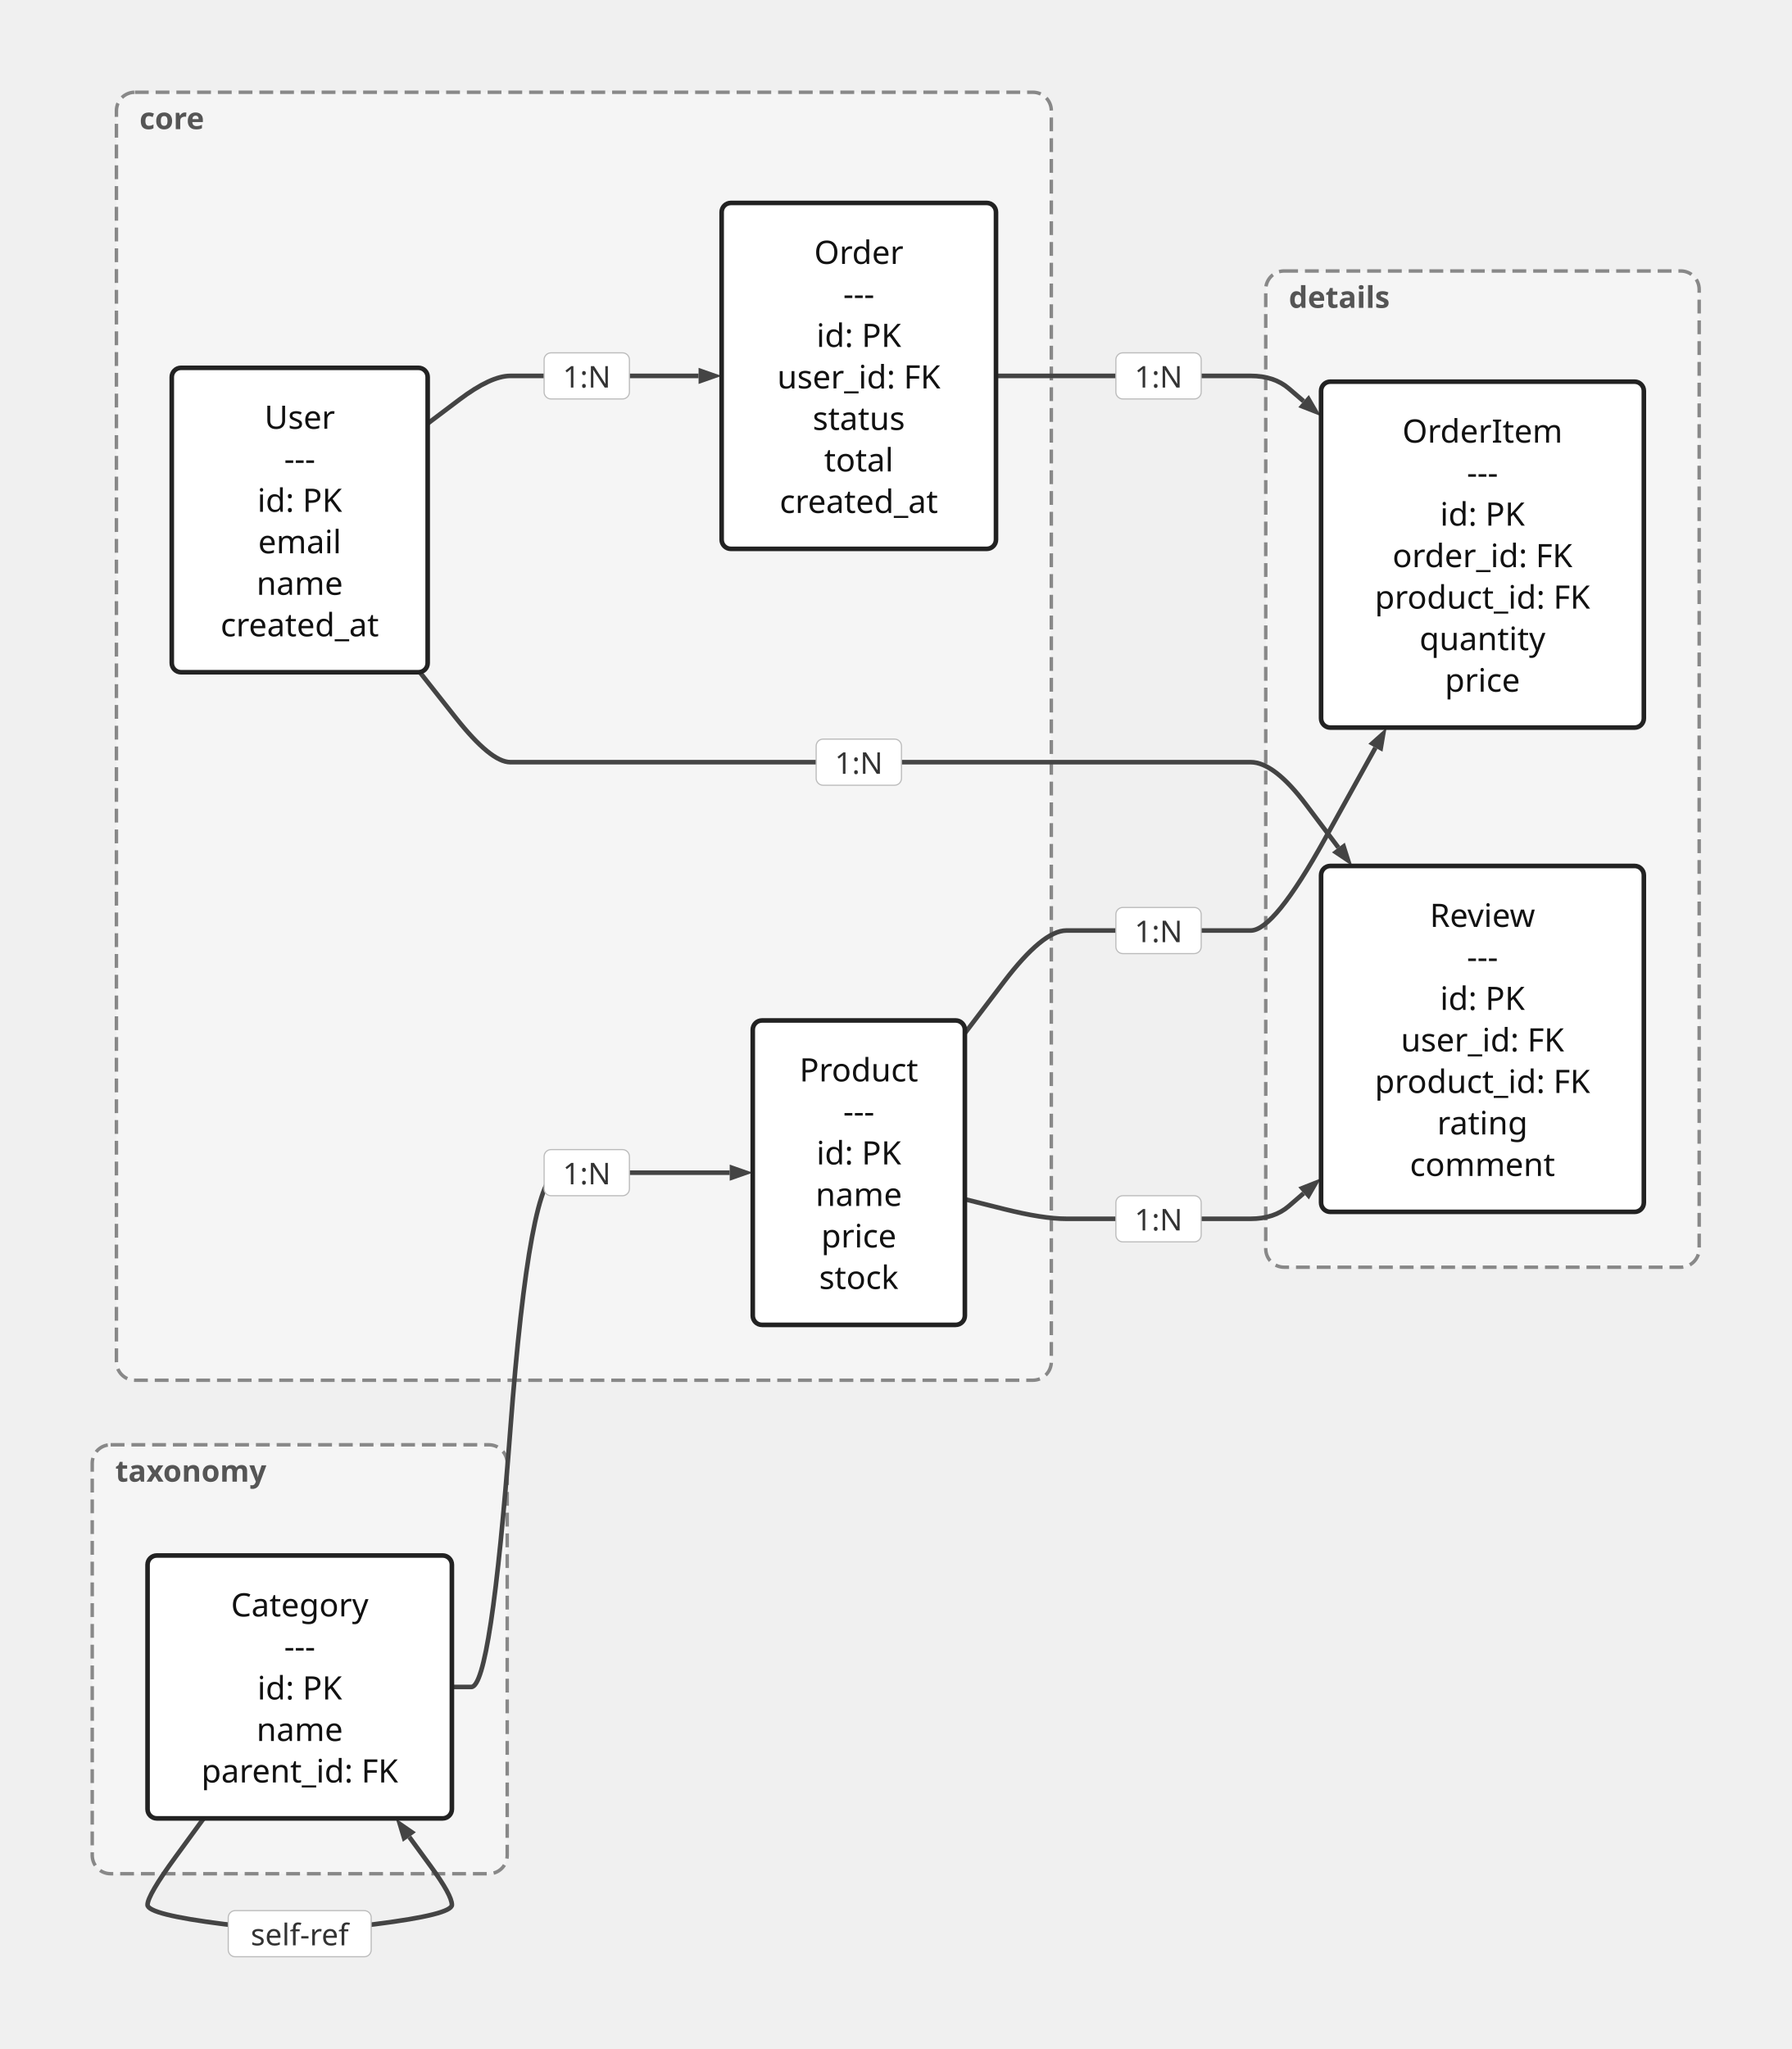
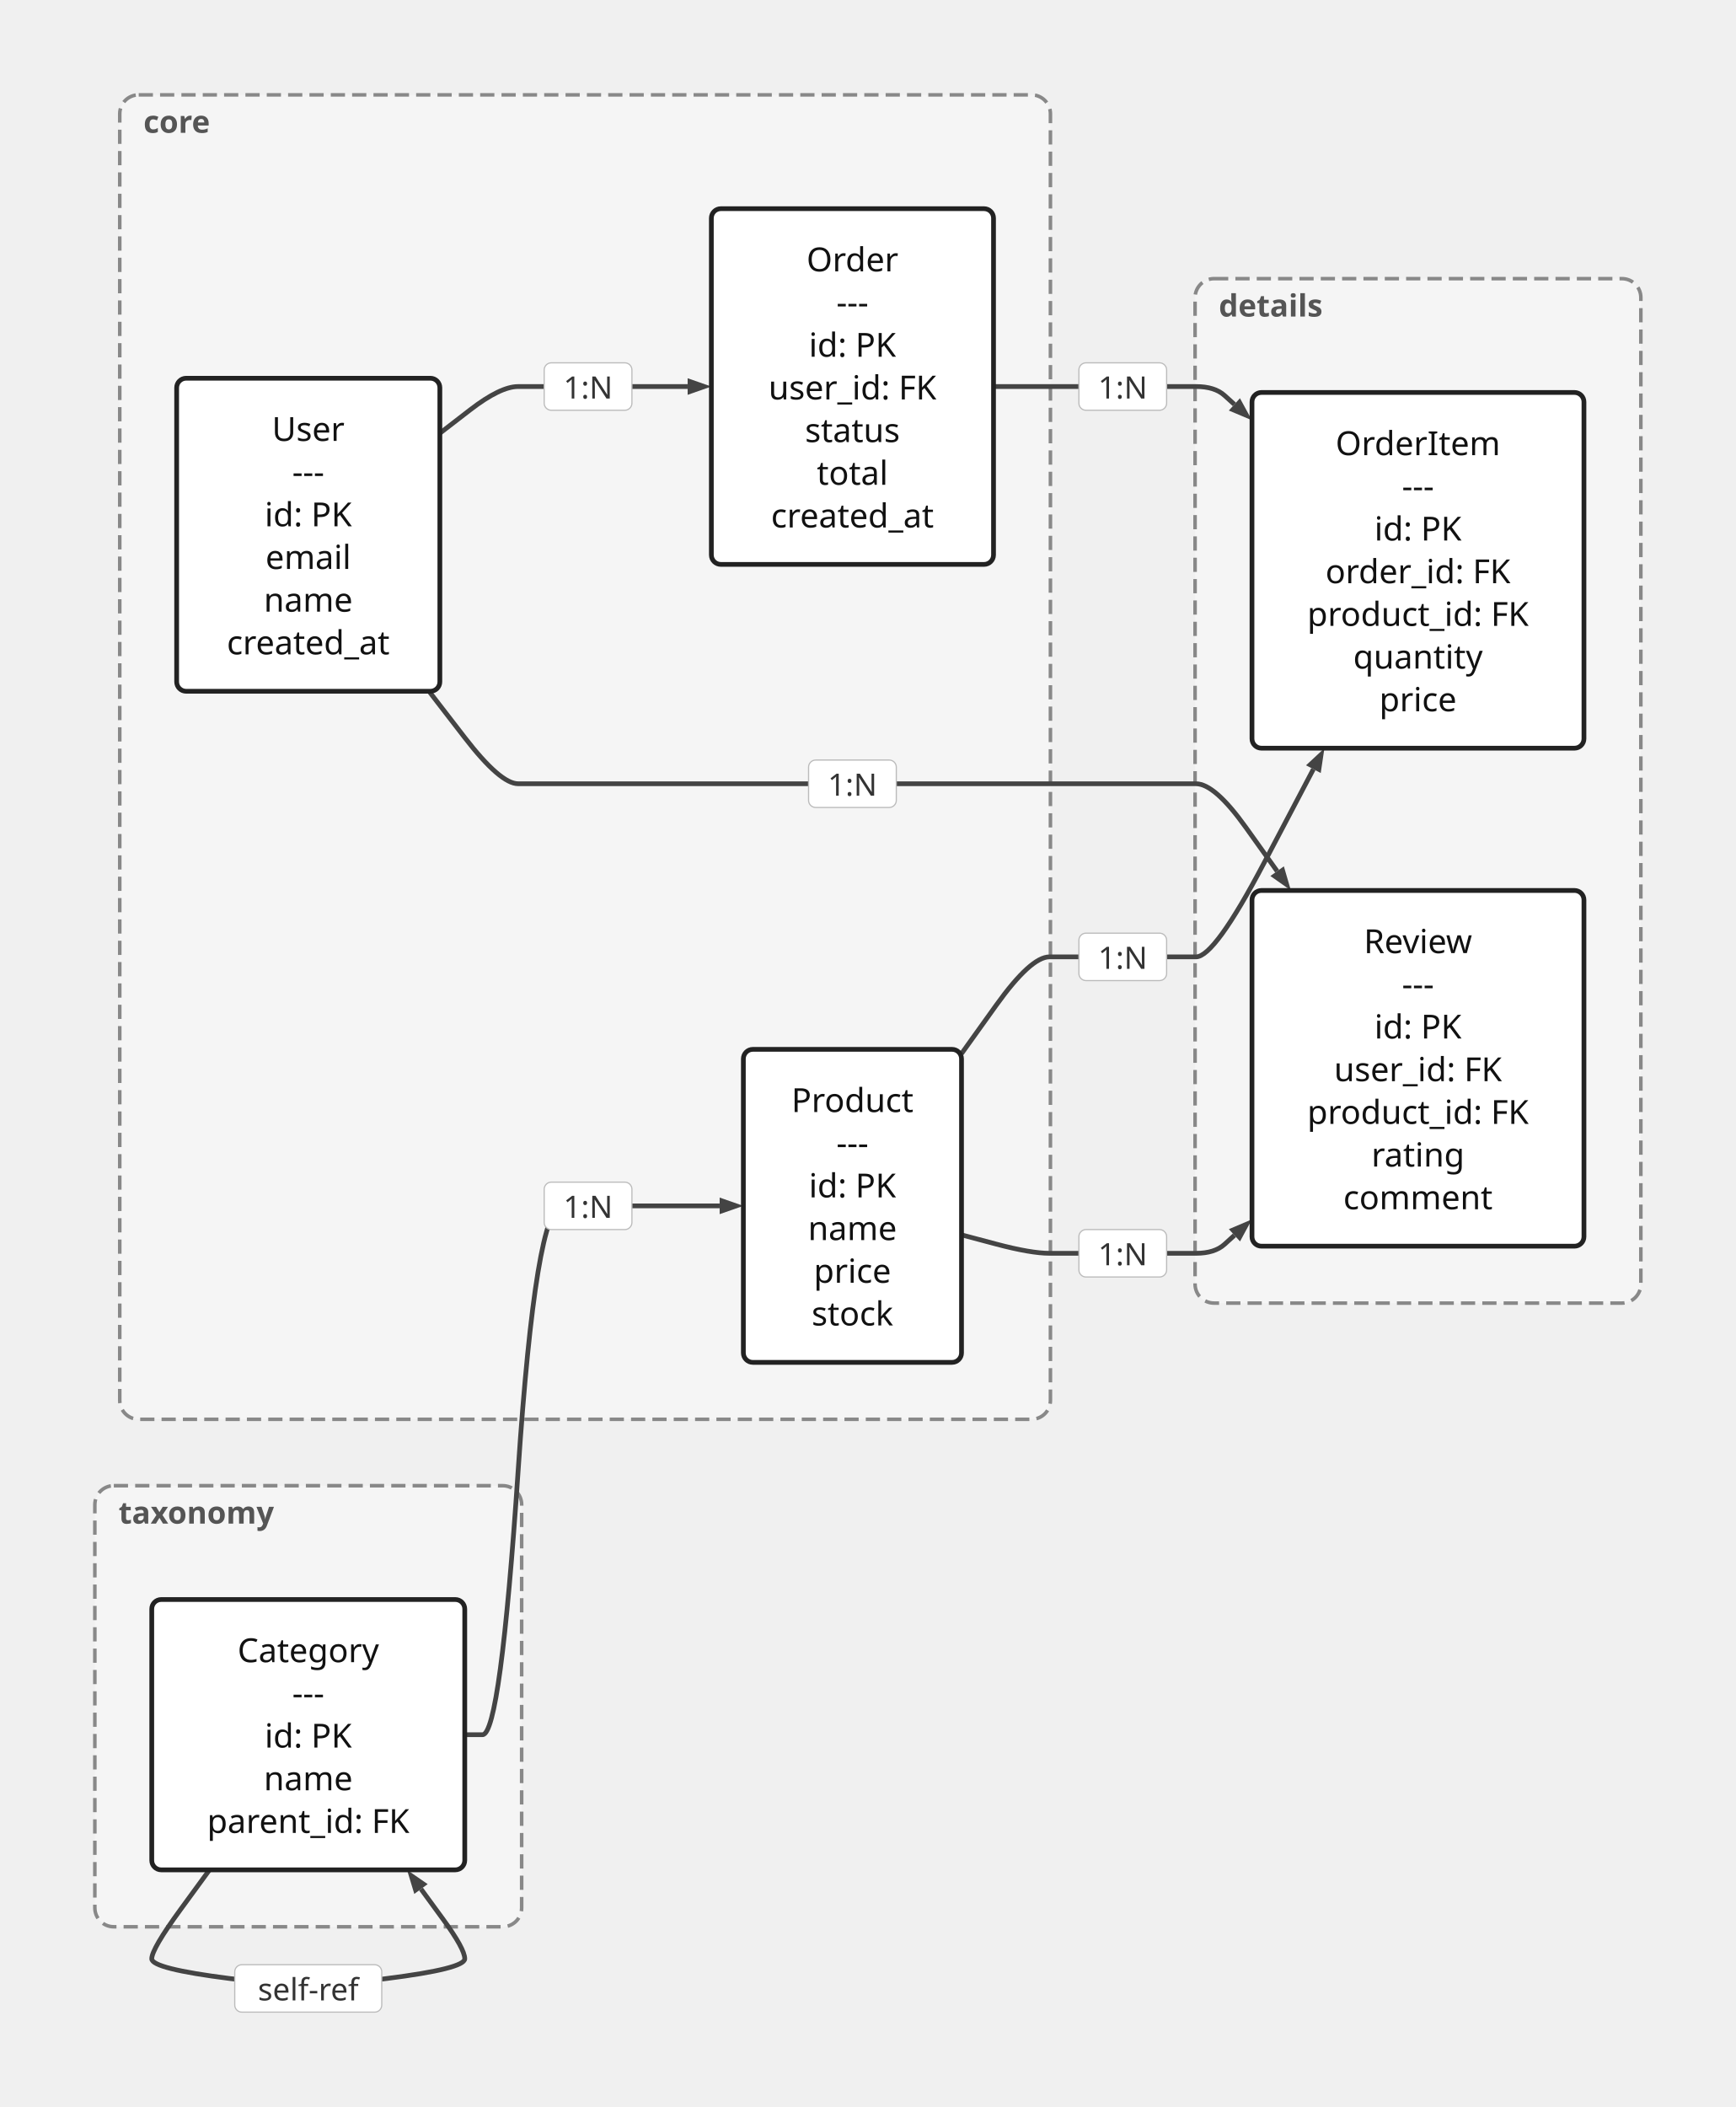
- <svg xmlns="http://www.w3.org/2000/svg" viewBox="-24 -48 777 888.5" style="max-width:100%">
+ <svg xmlns="http://www.w3.org/2000/svg" viewBox="-24 -48 732 888.5" style="max-width:100%">
  <defs>
    <marker id="glypho-10mz2kh-arrowhead" markerWidth="10" markerHeight="7" refX="0" refY="3.5" orient="auto" markerUnits="userSpaceOnUse">
      <polygon points="0 0, 10 3.5, 0 7" fill="#444444" />
    </marker>
    <marker id="glypho-10mz2kh-arrowhead-thick" markerWidth="14" markerHeight="10" refX="0" refY="5" orient="auto" markerUnits="userSpaceOnUse">
      <polygon points="0 0, 14 5, 0 10" fill="#444444" />
    </marker>
    <marker id="glypho-10mz2kh-arrowhead-reverse" markerWidth="10" markerHeight="7" refX="10" refY="3.5" orient="auto" markerUnits="userSpaceOnUse">
      <polygon points="10 0, 0 3.5, 10 7" fill="#444444" />
    </marker>
  </defs>
  <g>
-     <rect x="26.5" y="-8" width="405.5" height="558.5" fill="#f5f5f5" fill-opacity="1" stroke="#888888" stroke-width="1.5" stroke-dasharray="6 3" rx="8" ry="8" />
+     <rect x="26.5" y="-8" width="392.5" height="558.5" fill="#f5f5f5" fill-opacity="1" stroke="#888888" stroke-width="1.5" stroke-dasharray="6 3" rx="8" ry="8" />
    <text x="36.5" y="8" fill="#555555" font-size="13" font-family="system-ui, sans-serif" font-weight="bold">core</text>
  </g>
  <g>
-     <rect x="525" y="69.5" width="188" height="432" fill="#f5f5f5" fill-opacity="1" stroke="#888888" stroke-width="1.5" stroke-dasharray="6 3" rx="8" ry="8" />
-     <text x="535" y="85.5" fill="#555555" font-size="13" font-family="system-ui, sans-serif" font-weight="bold">details</text>
+     <rect x="480" y="69.5" width="188" height="432" fill="#f5f5f5" fill-opacity="1" stroke="#888888" stroke-width="1.5" stroke-dasharray="6 3" rx="8" ry="8" />
+     <text x="490" y="85.5" fill="#555555" font-size="13" font-family="system-ui, sans-serif" font-weight="bold">details</text>
  </g>
  <g>
    <rect x="16" y="578.5" width="180" height="186" fill="#f5f5f5" fill-opacity="1" stroke="#888888" stroke-width="1.5" stroke-dasharray="6 3" rx="8" ry="8" />
    <text x="26" y="594.5" fill="#555555" font-size="13" font-family="system-ui, sans-serif" font-weight="bold">taxonomy</text>
  </g>
-   <path d="M 161.5 135.655 L 175.198 125.328 Q 188.895 115 197.343 115 Q 205.791 115 218.145 115 Q 230.5 115 242.855 115 Q 255.209 115 263.657 115 Q 272.105 115 275.552 115 L 279 115" fill="none" stroke="#444444" stroke-width="2" marker-end="url(#glypho-10mz2kh-arrowhead)" />
-   <path d="M 408 115 L 418.181 115 Q 428.361 115 438.542 115 Q 448.722 115 463.611 115 Q 478.5 115 493.389 115 Q 508.278 115 518.458 115 Q 528.639 115 535.024 120.476 L 541.409 125.953" fill="none" stroke="#444444" stroke-width="2" marker-end="url(#glypho-10mz2kh-arrowhead)" />
-   <path d="M 394.5 400.02 L 411.431 377.76 Q 428.361 355.5 438.542 355.5 Q 448.722 355.5 463.611 355.5 Q 478.5 355.5 493.389 355.5 Q 508.278 355.5 518.458 355.5 Q 528.639 355.5 550.607 315.873 L 572.574 276.246" fill="none" stroke="#444444" stroke-width="2" marker-end="url(#glypho-10mz2kh-arrowhead)" />
-   <path d="M 172 683.5 L 180.448 683.5 Q 188.895 683.5 197.343 572 Q 205.791 460.5 218.145 460.5 Q 230.5 460.5 242.855 460.5 Q 255.209 460.5 263.657 460.5 Q 272.105 460.5 282.302 460.5 L 292.5 460.5" fill="none" stroke="#444444" stroke-width="2" marker-end="url(#glypho-10mz2kh-arrowhead)" />
+   <path d="M 161.5 134.685 L 174.259 124.843 Q 187.018 115 194.527 115 Q 202.036 115 213.018 115 Q 224 115 234.982 115 Q 245.964 115 253.473 115 Q 260.982 115 263.491 115 L 266 115" fill="none" stroke="#444444" stroke-width="2" marker-end="url(#glypho-10mz2kh-arrowhead)" />
+   <path d="M 395 115 L 402.87 115 Q 410.74 115 418.61 115 Q 426.48 115 437.99 115 Q 449.5 115 461.01 115 Q 472.52 115 480.39 115 Q 488.26 115 492.421 118.761 L 496.581 122.522" fill="none" stroke="#444444" stroke-width="2" marker-end="url(#glypho-10mz2kh-arrowhead)" />
+   <path d="M 381.5 396.305 L 396.12 375.903 Q 410.74 355.5 418.61 355.5 Q 426.48 355.5 437.99 355.5 Q 449.5 355.5 461.01 355.5 Q 472.52 355.5 480.39 355.5 Q 488.26 355.5 509.077 315.925 L 529.894 276.35" fill="none" stroke="#444444" stroke-width="2" marker-end="url(#glypho-10mz2kh-arrowhead)" />
+   <path d="M 172 683.5 L 179.509 683.5 Q 187.018 683.5 194.527 572 Q 202.036 460.5 213.018 460.5 Q 224 460.5 234.982 460.5 Q 245.964 460.5 253.473 460.5 Q 260.982 460.5 270.241 460.5 L 279.5 460.5" fill="none" stroke="#444444" stroke-width="2" marker-end="url(#glypho-10mz2kh-arrowhead)" />
  <path d="M 64.354 740.5 L 52.177 757.167 Q 40 773.833 40 778 Q 40 782.167 73 786.333 Q 106 790.5 139 786.333 Q 172 782.167 172 778 Q 172 773.833 162.773 761.204 L 153.545 748.574" fill="none" stroke="#444444" stroke-width="2" marker-end="url(#glypho-10mz2kh-arrowhead)" />
-   <path d="M 158.106 243.5 L 173.5 263 Q 188.895 282.5 197.343 282.5 Q 205.791 282.5 218.145 282.5 Q 230.5 282.5 242.855 282.5 Q 255.209 282.5 263.657 282.5 Q 272.105 282.5 310.302 282.5 Q 348.5 282.5 388.431 282.5 Q 428.361 282.5 438.542 282.5 Q 448.722 282.5 463.611 282.5 Q 478.5 282.5 493.389 282.5 Q 508.278 282.5 518.458 282.5 Q 528.639 282.5 542.574 301.006 L 556.509 319.512" fill="none" stroke="#444444" stroke-width="2" marker-end="url(#glypho-10mz2kh-arrowhead)" />
-   <path d="M 394.5 472.02 L 411.431 476.26 Q 428.361 480.5 438.542 480.5 Q 448.722 480.5 463.611 480.5 Q 478.5 480.5 493.389 480.5 Q 508.278 480.5 518.458 480.5 Q 528.639 480.5 535.035 474.979 L 541.43 469.459" fill="none" stroke="#444444" stroke-width="2" marker-end="url(#glypho-10mz2kh-arrowhead)" />
+   <path d="M 156.926 243.5 L 171.972 263 Q 187.018 282.5 194.527 282.5 Q 202.036 282.5 213.018 282.5 Q 224 282.5 234.982 282.5 Q 245.964 282.5 253.473 282.5 Q 260.982 282.5 298.241 282.5 Q 335.5 282.5 373.12 282.5 Q 410.74 282.5 418.61 282.5 Q 426.48 282.5 437.99 282.5 Q 449.5 282.5 461.01 282.5 Q 472.52 282.5 480.39 282.5 Q 488.26 282.5 501.429 300.932 L 514.599 319.363" fill="none" stroke="#444444" stroke-width="2" marker-end="url(#glypho-10mz2kh-arrowhead)" />
+   <path d="M 381.5 472.728 L 396.12 476.614 Q 410.74 480.5 418.61 480.5 Q 426.48 480.5 437.99 480.5 Q 449.5 480.5 461.01 480.5 Q 472.52 480.5 480.39 480.5 Q 488.26 480.5 492.431 476.705 L 496.603 472.91" fill="none" stroke="#444444" stroke-width="2" marker-end="url(#glypho-10mz2kh-arrowhead)" />
  <g transform="translate(50.5, 111.5)" data-node-id="user">
    <rect x="0" y="0" width="111" height="132" rx="4" ry="4" fill="#ffffff" stroke="#222222" stroke-width="2" />
    <text x="55.5" y="21" text-anchor="middle" dominant-baseline="central" fill="#111111" font-size="14" font-family="system-ui, sans-serif">User</text>
    <text x="55.5" y="39" text-anchor="middle" dominant-baseline="central" fill="#111111" font-size="14" font-family="system-ui, sans-serif">---</text>
    <text x="55.5" y="57" text-anchor="middle" dominant-baseline="central" fill="#111111" font-size="14" font-family="system-ui, sans-serif">id: PK</text>
    <text x="55.5" y="75" text-anchor="middle" dominant-baseline="central" fill="#111111" font-size="14" font-family="system-ui, sans-serif">email</text>
    <text x="55.5" y="93" text-anchor="middle" dominant-baseline="central" fill="#111111" font-size="14" font-family="system-ui, sans-serif">name</text>
    <text x="55.5" y="111" text-anchor="middle" dominant-baseline="central" fill="#111111" font-size="14" font-family="system-ui, sans-serif">created_at</text>
  </g>
-   <g transform="translate(289, 40)" data-node-id="order">
+   <g transform="translate(276, 40)" data-node-id="order">
    <rect x="0" y="0" width="119" height="150" rx="4" ry="4" fill="#ffffff" stroke="#222222" stroke-width="2" />
    <text x="59.5" y="21" text-anchor="middle" dominant-baseline="central" fill="#111111" font-size="14" font-family="system-ui, sans-serif">Order</text>
    <text x="59.5" y="39" text-anchor="middle" dominant-baseline="central" fill="#111111" font-size="14" font-family="system-ui, sans-serif">---</text>
    <text x="59.5" y="57" text-anchor="middle" dominant-baseline="central" fill="#111111" font-size="14" font-family="system-ui, sans-serif">id: PK</text>
    <text x="59.5" y="75" text-anchor="middle" dominant-baseline="central" fill="#111111" font-size="14" font-family="system-ui, sans-serif">user_id: FK</text>
    <text x="59.5" y="93" text-anchor="middle" dominant-baseline="central" fill="#111111" font-size="14" font-family="system-ui, sans-serif">status</text>
    <text x="59.5" y="111" text-anchor="middle" dominant-baseline="central" fill="#111111" font-size="14" font-family="system-ui, sans-serif">total</text>
    <text x="59.5" y="129" text-anchor="middle" dominant-baseline="central" fill="#111111" font-size="14" font-family="system-ui, sans-serif">created_at</text>
  </g>
-   <g transform="translate(302.5, 394.5)" data-node-id="product">
+   <g transform="translate(289.5, 394.5)" data-node-id="product">
    <rect x="0" y="0" width="92" height="132" rx="4" ry="4" fill="#ffffff" stroke="#222222" stroke-width="2" />
    <text x="46" y="21" text-anchor="middle" dominant-baseline="central" fill="#111111" font-size="14" font-family="system-ui, sans-serif">Product</text>
    <text x="46" y="39" text-anchor="middle" dominant-baseline="central" fill="#111111" font-size="14" font-family="system-ui, sans-serif">---</text>
    <text x="46" y="57" text-anchor="middle" dominant-baseline="central" fill="#111111" font-size="14" font-family="system-ui, sans-serif">id: PK</text>
    <text x="46" y="75" text-anchor="middle" dominant-baseline="central" fill="#111111" font-size="14" font-family="system-ui, sans-serif">name</text>
    <text x="46" y="93" text-anchor="middle" dominant-baseline="central" fill="#111111" font-size="14" font-family="system-ui, sans-serif">price</text>
    <text x="46" y="111" text-anchor="middle" dominant-baseline="central" fill="#111111" font-size="14" font-family="system-ui, sans-serif">stock</text>
  </g>
-   <g transform="translate(549, 117.5)" data-node-id="order_item">
+   <g transform="translate(504, 117.5)" data-node-id="order_item">
    <rect x="0" y="0" width="140" height="150" rx="4" ry="4" fill="#ffffff" stroke="#222222" stroke-width="2" />
    <text x="70" y="21" text-anchor="middle" dominant-baseline="central" fill="#111111" font-size="14" font-family="system-ui, sans-serif">OrderItem</text>
    <text x="70" y="39" text-anchor="middle" dominant-baseline="central" fill="#111111" font-size="14" font-family="system-ui, sans-serif">---</text>
    <text x="70" y="57" text-anchor="middle" dominant-baseline="central" fill="#111111" font-size="14" font-family="system-ui, sans-serif">id: PK</text>
    <text x="70" y="75" text-anchor="middle" dominant-baseline="central" fill="#111111" font-size="14" font-family="system-ui, sans-serif">order_id: FK</text>
    <text x="70" y="93" text-anchor="middle" dominant-baseline="central" fill="#111111" font-size="14" font-family="system-ui, sans-serif">product_id: FK</text>
    <text x="70" y="111" text-anchor="middle" dominant-baseline="central" fill="#111111" font-size="14" font-family="system-ui, sans-serif">quantity</text>
    <text x="70" y="129" text-anchor="middle" dominant-baseline="central" fill="#111111" font-size="14" font-family="system-ui, sans-serif">price</text>
  </g>
  <g transform="translate(40, 626.5)" data-node-id="category">
    <rect x="0" y="0" width="132" height="114" rx="4" ry="4" fill="#ffffff" stroke="#222222" stroke-width="2" />
    <text x="66" y="21" text-anchor="middle" dominant-baseline="central" fill="#111111" font-size="14" font-family="system-ui, sans-serif">Category</text>
    <text x="66" y="39" text-anchor="middle" dominant-baseline="central" fill="#111111" font-size="14" font-family="system-ui, sans-serif">---</text>
    <text x="66" y="57" text-anchor="middle" dominant-baseline="central" fill="#111111" font-size="14" font-family="system-ui, sans-serif">id: PK</text>
    <text x="66" y="75" text-anchor="middle" dominant-baseline="central" fill="#111111" font-size="14" font-family="system-ui, sans-serif">name</text>
    <text x="66" y="93" text-anchor="middle" dominant-baseline="central" fill="#111111" font-size="14" font-family="system-ui, sans-serif">parent_id: FK</text>
  </g>
-   <g transform="translate(549, 327.5)" data-node-id="review">
+   <g transform="translate(504, 327.5)" data-node-id="review">
    <rect x="0" y="0" width="140" height="150" rx="4" ry="4" fill="#ffffff" stroke="#222222" stroke-width="2" />
    <text x="70" y="21" text-anchor="middle" dominant-baseline="central" fill="#111111" font-size="14" font-family="system-ui, sans-serif">Review</text>
    <text x="70" y="39" text-anchor="middle" dominant-baseline="central" fill="#111111" font-size="14" font-family="system-ui, sans-serif">---</text>
    <text x="70" y="57" text-anchor="middle" dominant-baseline="central" fill="#111111" font-size="14" font-family="system-ui, sans-serif">id: PK</text>
    <text x="70" y="75" text-anchor="middle" dominant-baseline="central" fill="#111111" font-size="14" font-family="system-ui, sans-serif">user_id: FK</text>
    <text x="70" y="93" text-anchor="middle" dominant-baseline="central" fill="#111111" font-size="14" font-family="system-ui, sans-serif">product_id: FK</text>
    <text x="70" y="111" text-anchor="middle" dominant-baseline="central" fill="#111111" font-size="14" font-family="system-ui, sans-serif">rating</text>
    <text x="70" y="129" text-anchor="middle" dominant-baseline="central" fill="#111111" font-size="14" font-family="system-ui, sans-serif">comment</text>
  </g>
-   <g transform="translate(230.5, 115)">
+   <g transform="translate(224, 115)">
    <rect x="-18.5" y="-10" width="37" height="20" fill="white" stroke="#bbb" stroke-width="0.5" rx="3" />
    <text y="0" text-anchor="middle" dominant-baseline="central" fill="#333333" font-size="13" font-family="system-ui, sans-serif">1:N</text>
  </g>
-   <g transform="translate(478.5, 115)">
+   <g transform="translate(449.5, 115)">
    <rect x="-18.5" y="-10" width="37" height="20" fill="white" stroke="#bbb" stroke-width="0.5" rx="3" />
    <text y="0" text-anchor="middle" dominant-baseline="central" fill="#333333" font-size="13" font-family="system-ui, sans-serif">1:N</text>
  </g>
-   <g transform="translate(478.5, 355.5)">
+   <g transform="translate(449.5, 355.5)">
    <rect x="-18.5" y="-10" width="37" height="20" fill="white" stroke="#bbb" stroke-width="0.5" rx="3" />
    <text y="0" text-anchor="middle" dominant-baseline="central" fill="#333333" font-size="13" font-family="system-ui, sans-serif">1:N</text>
  </g>
-   <g transform="translate(230.5, 460.5)">
+   <g transform="translate(224, 460.5)">
    <rect x="-18.5" y="-10" width="37" height="20" fill="white" stroke="#bbb" stroke-width="0.5" rx="3" />
    <text y="0" text-anchor="middle" dominant-baseline="central" fill="#333333" font-size="13" font-family="system-ui, sans-serif">1:N</text>
  </g>
  <g transform="translate(106, 790.5)">
    <rect x="-31" y="-10" width="62" height="20" fill="white" stroke="#bbb" stroke-width="0.5" rx="3" />
    <text y="0" text-anchor="middle" dominant-baseline="central" fill="#333333" font-size="13" font-family="system-ui, sans-serif">self-ref</text>
  </g>
-   <g transform="translate(348.5, 282.5)">
+   <g transform="translate(335.5, 282.5)">
    <rect x="-18.5" y="-10" width="37" height="20" fill="white" stroke="#bbb" stroke-width="0.5" rx="3" />
    <text y="0" text-anchor="middle" dominant-baseline="central" fill="#333333" font-size="13" font-family="system-ui, sans-serif">1:N</text>
  </g>
-   <g transform="translate(478.5, 480.5)">
+   <g transform="translate(449.5, 480.5)">
    <rect x="-18.5" y="-10" width="37" height="20" fill="white" stroke="#bbb" stroke-width="0.5" rx="3" />
    <text y="0" text-anchor="middle" dominant-baseline="central" fill="#333333" font-size="13" font-family="system-ui, sans-serif">1:N</text>
  </g>
</svg>
